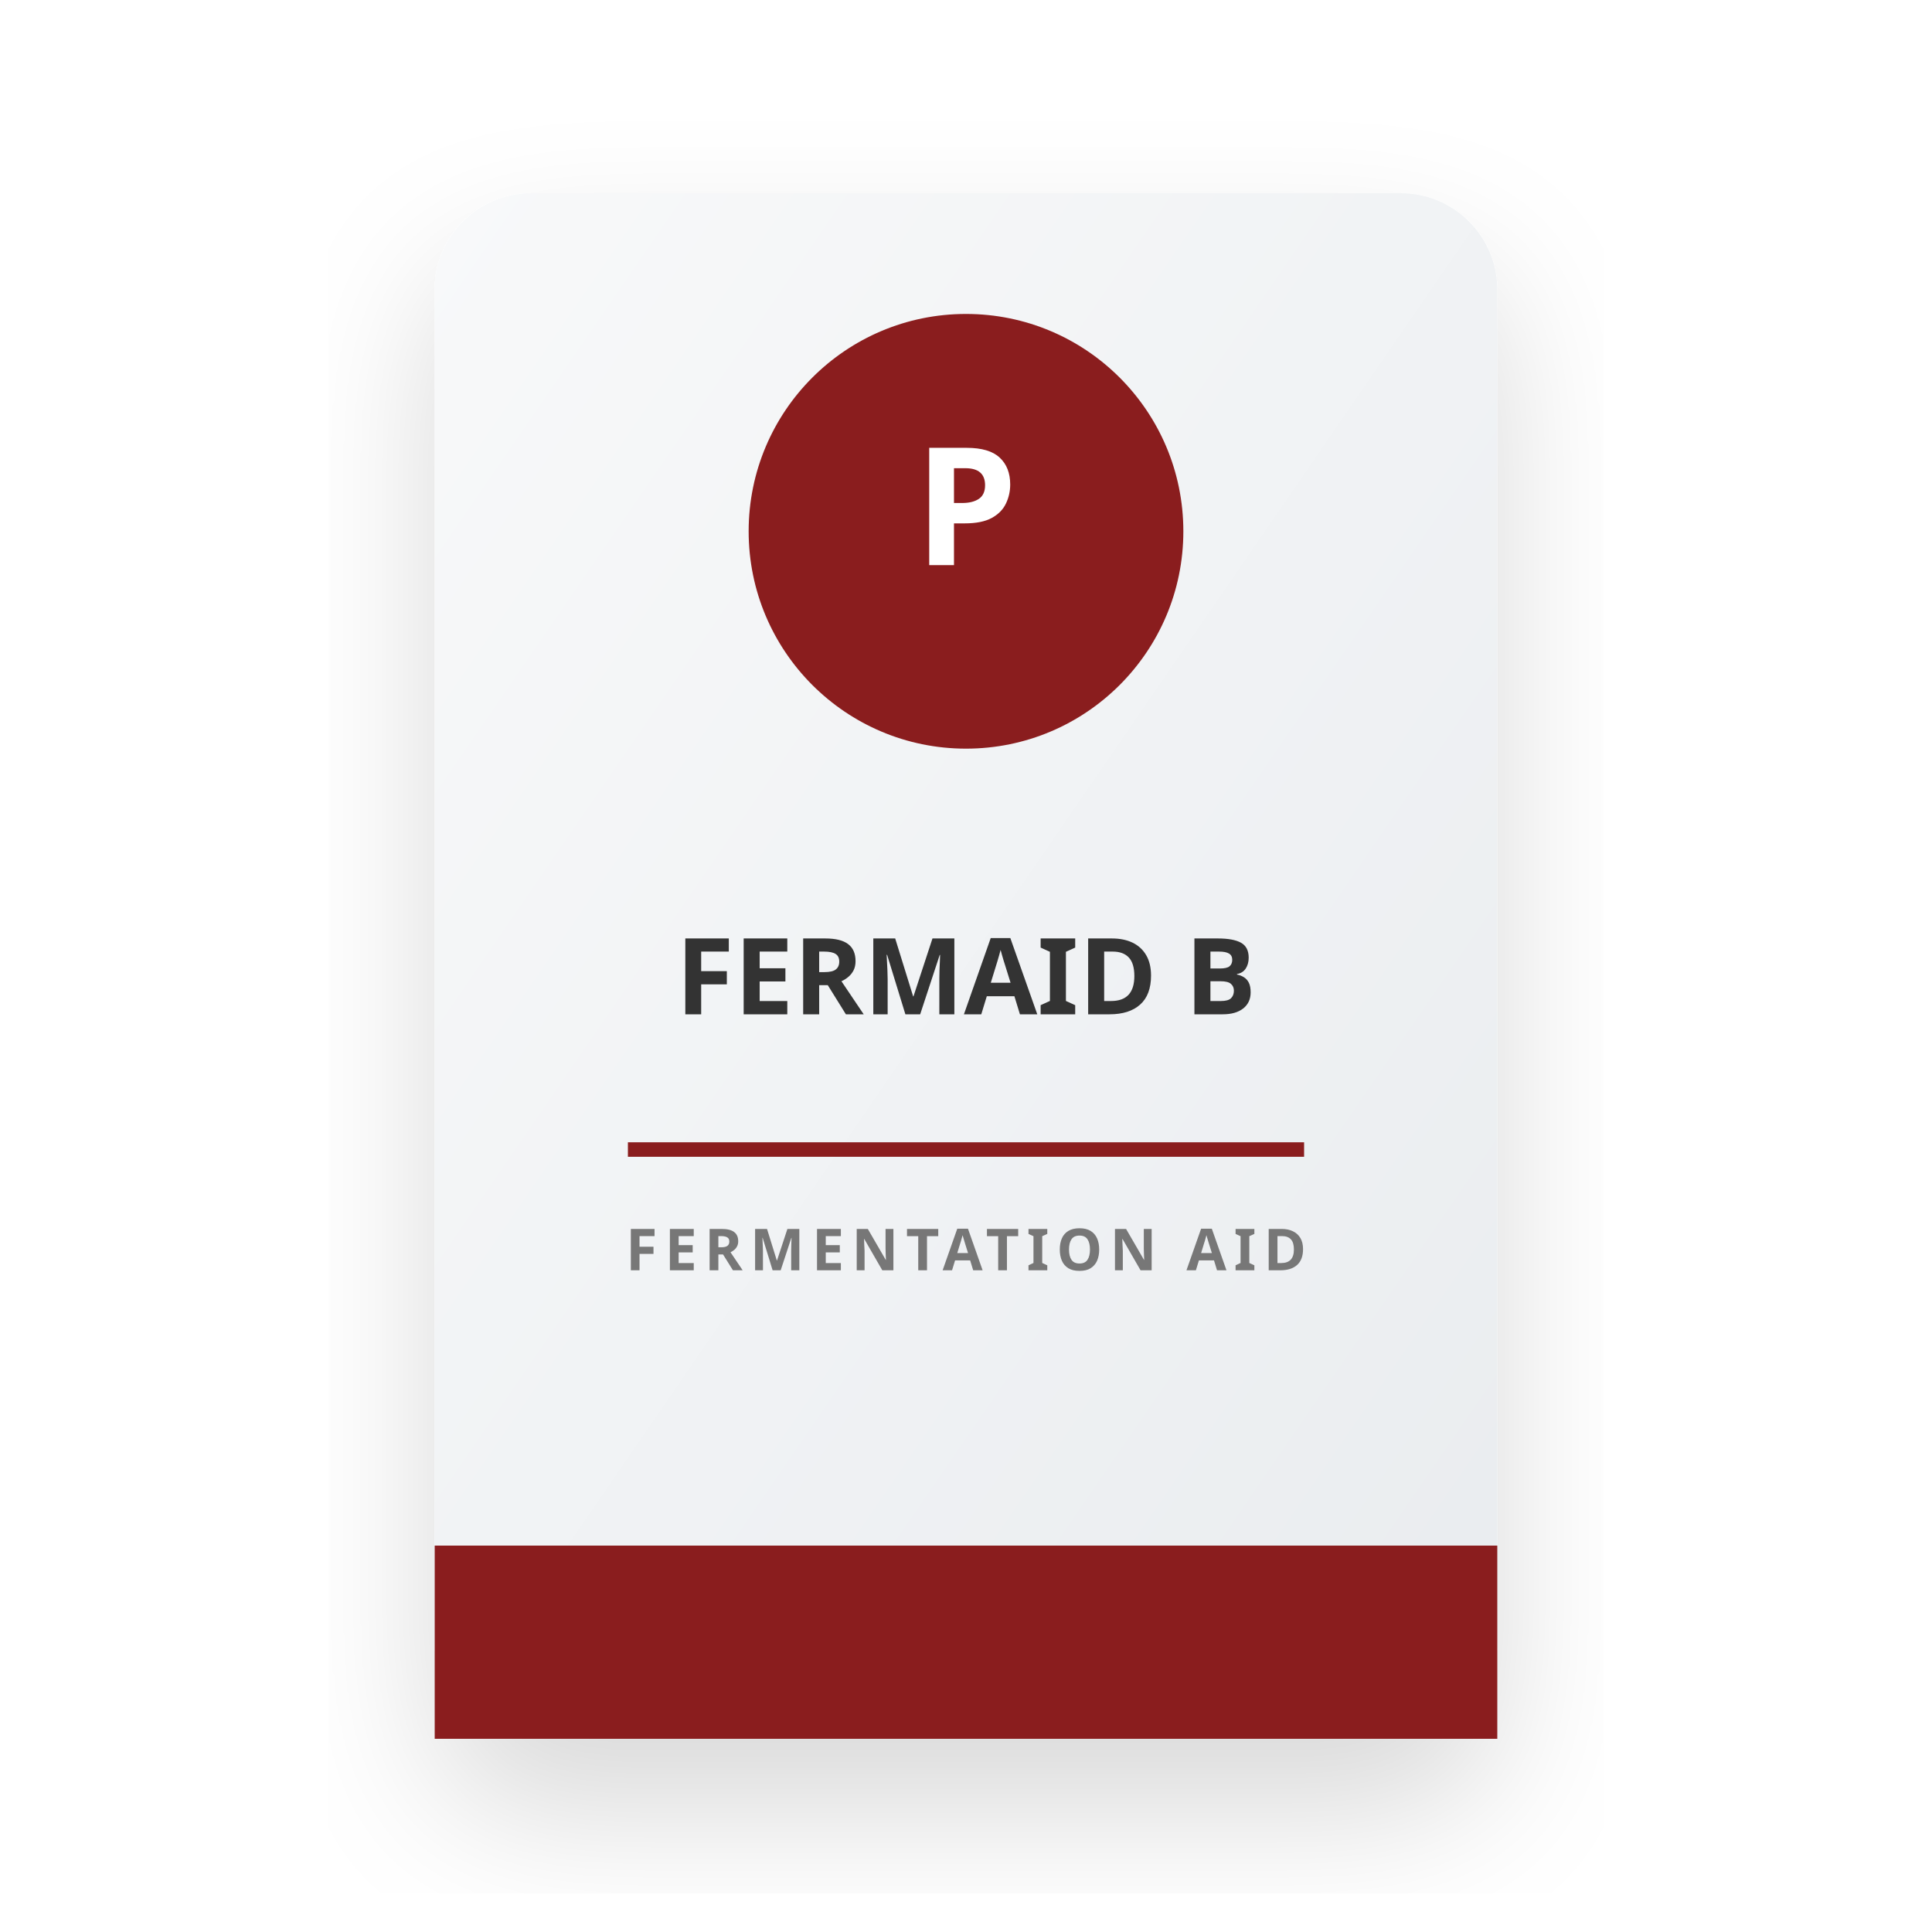
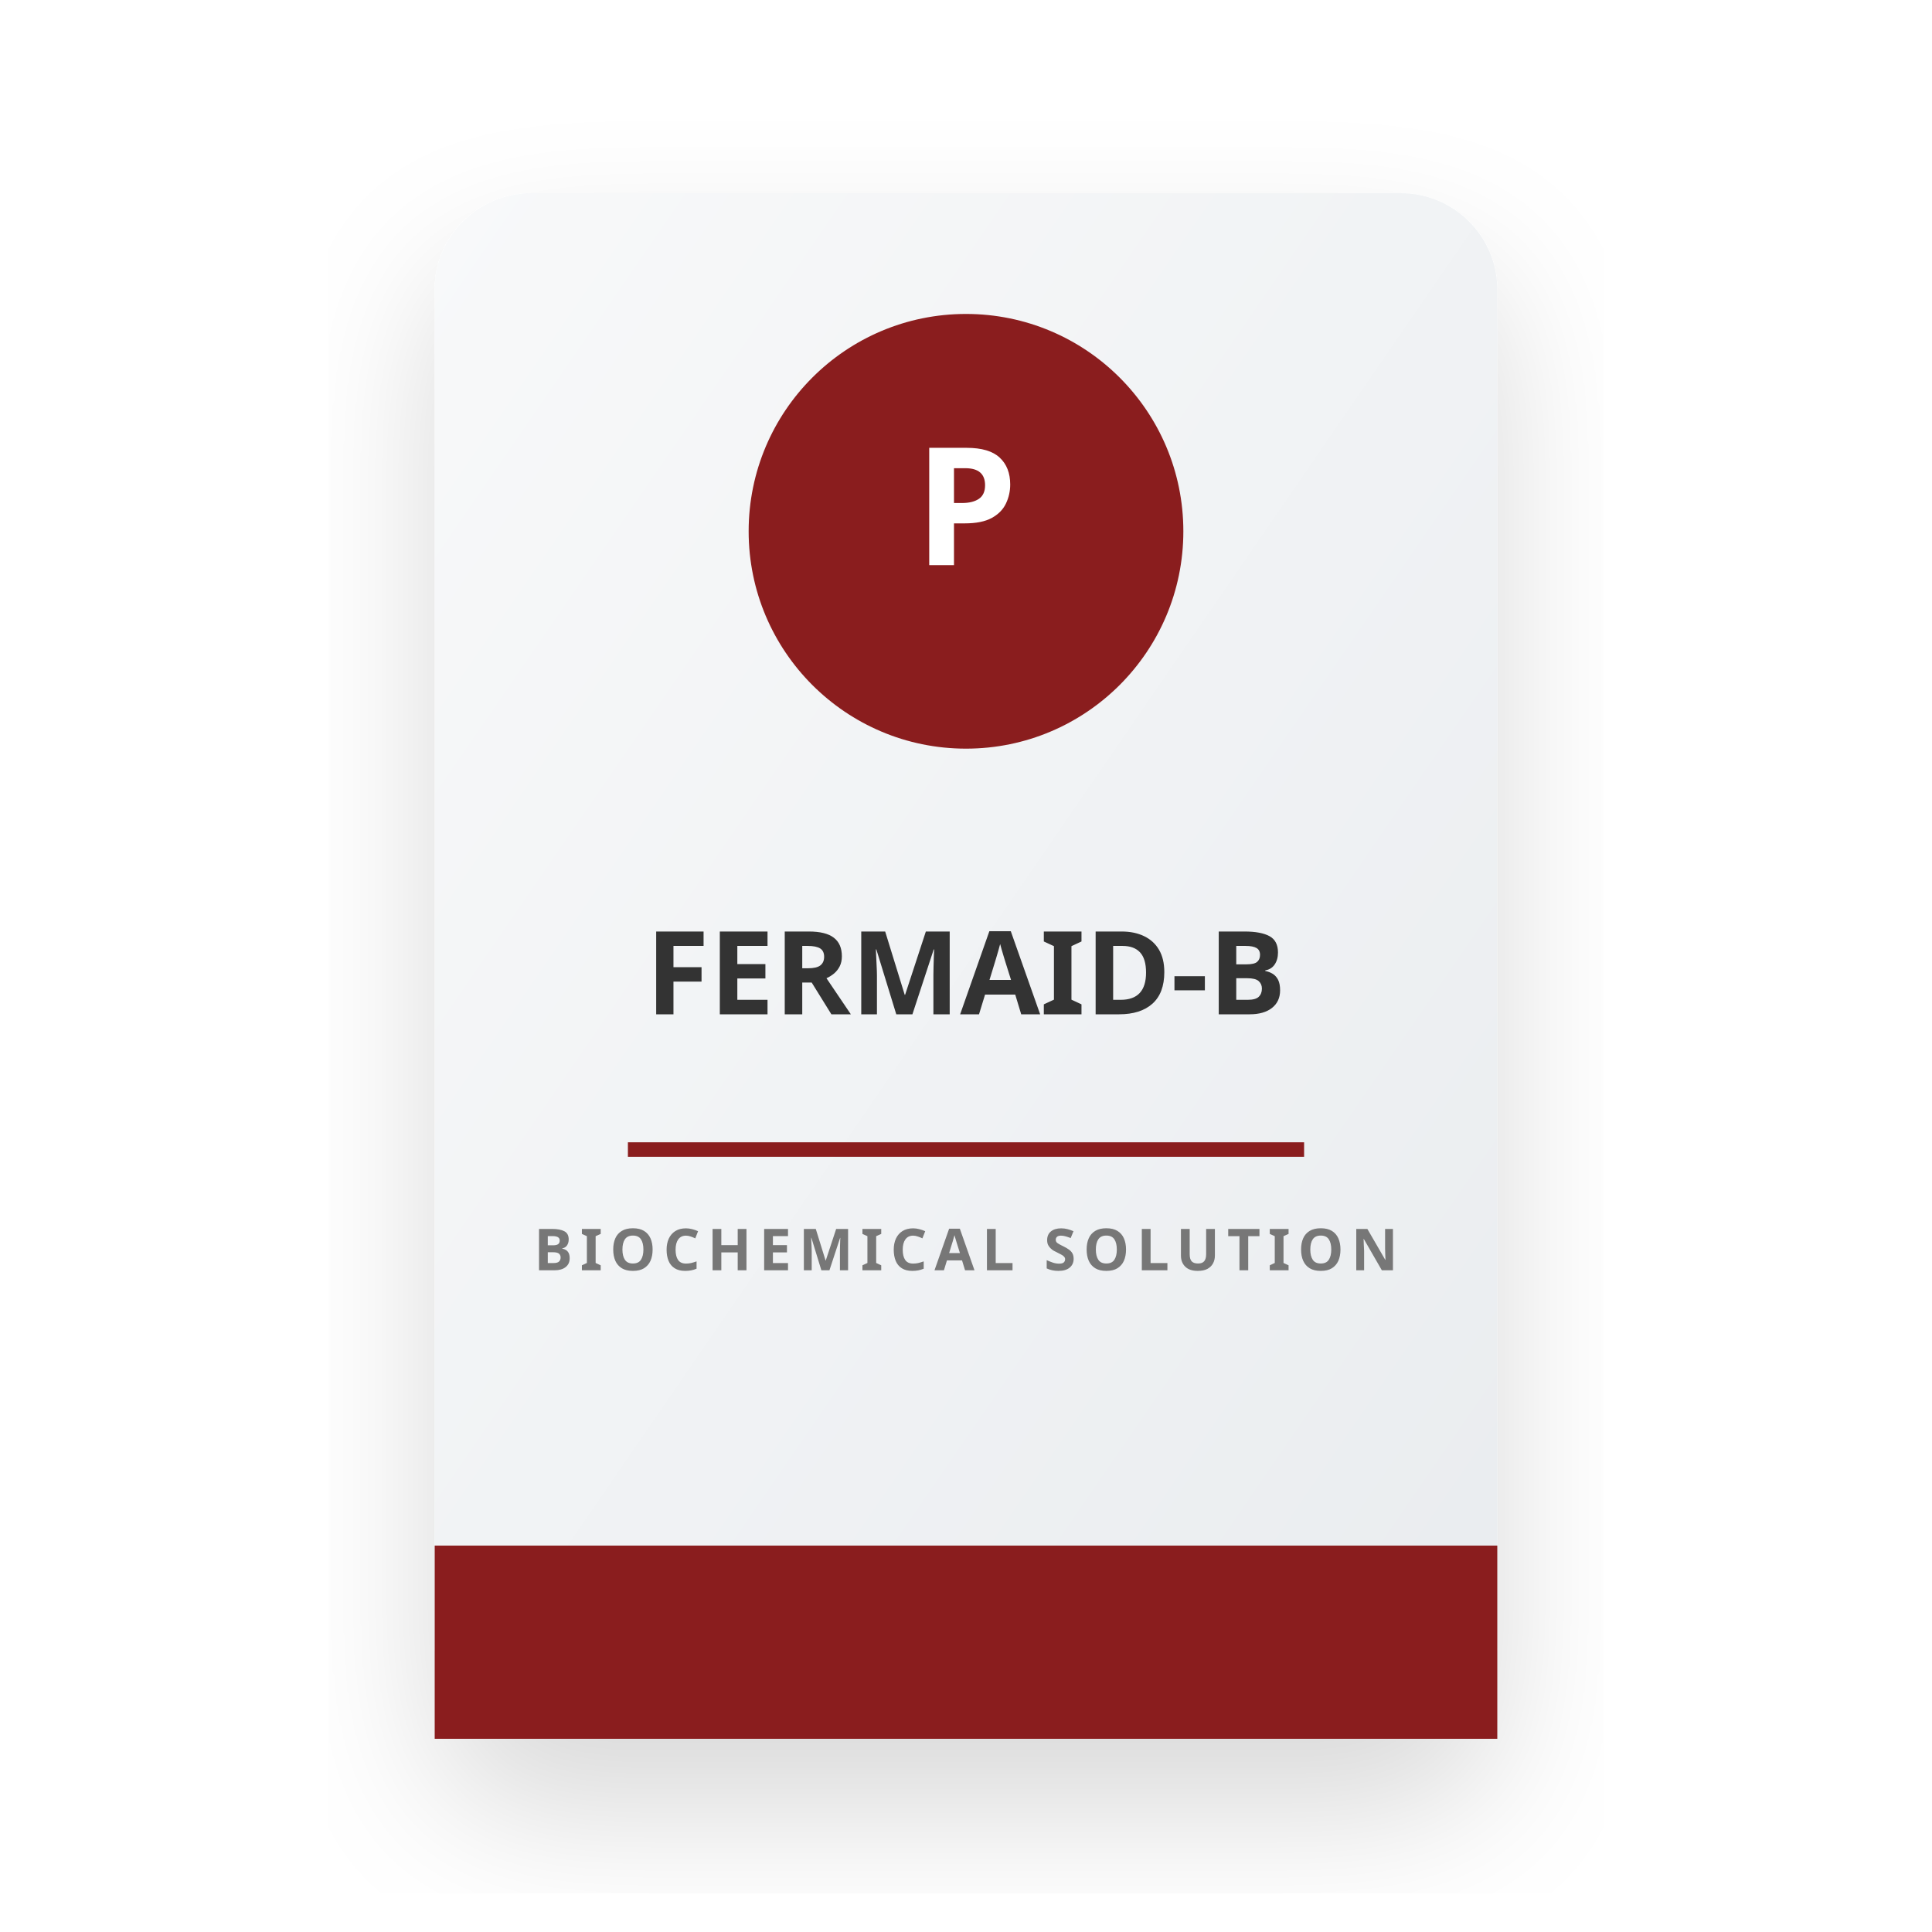
<svg xmlns="http://www.w3.org/2000/svg" width="400" height="400" viewBox="0 0 400 400">
  <defs>
    <linearGradient id="grad" x1="0%" y1="0%" x2="100%" y2="100%">
      <stop offset="0%" style="stop-color:#f8f9fa;stop-opacity:1" />
      <stop offset="100%" style="stop-color:#e9ecef;stop-opacity:1" />
    </linearGradient>
    <filter id="shadow">
      <feDropShadow dx="0" dy="15" stdDeviation="15" flood-opacity="0.15" />
    </filter>
  </defs>
  <rect width="400" height="400" fill="#ffffff" />
  <rect x="90" y="40" width="220" height="320" rx="20" ry="20" fill="url(#grad)" filter="url(#shadow)" />
  <rect x="90" y="320" width="220" height="40" rx="0" ry="0" fill="#8a1d1e" />
  <circle cx="200" cy="110" r="45" fill="#8a1d1e" />
  <text x="200" y="117" font-family="sans-serif" font-weight="bold" font-size="34" fill="#ffffff" text-anchor="middle">P</text>
-   <text x="200" y="210" font-family="sans-serif" font-weight="bold" font-size="22" fill="#333333" text-anchor="middle">FERMAID B</text>
+   <text x="200" y="210" font-family="sans-serif" font-weight="bold" font-size="24" fill="#333333" text-anchor="middle">FERMAID-B</text>
  <line x1="130" y1="238" x2="270" y2="238" stroke="#8a1d1e" stroke-width="3" />
-   <text x="200" y="263" font-family="sans-serif" font-weight="bold" font-size="12" fill="#777777" text-anchor="middle" letter-spacing="1.5">FERMENTATION AID</text>
+   <text x="200" y="263" font-family="sans-serif" font-weight="bold" font-size="12" fill="#777777" text-anchor="middle" letter-spacing="1.5">BIOCHEMICAL SOLUTION</text>
</svg>
